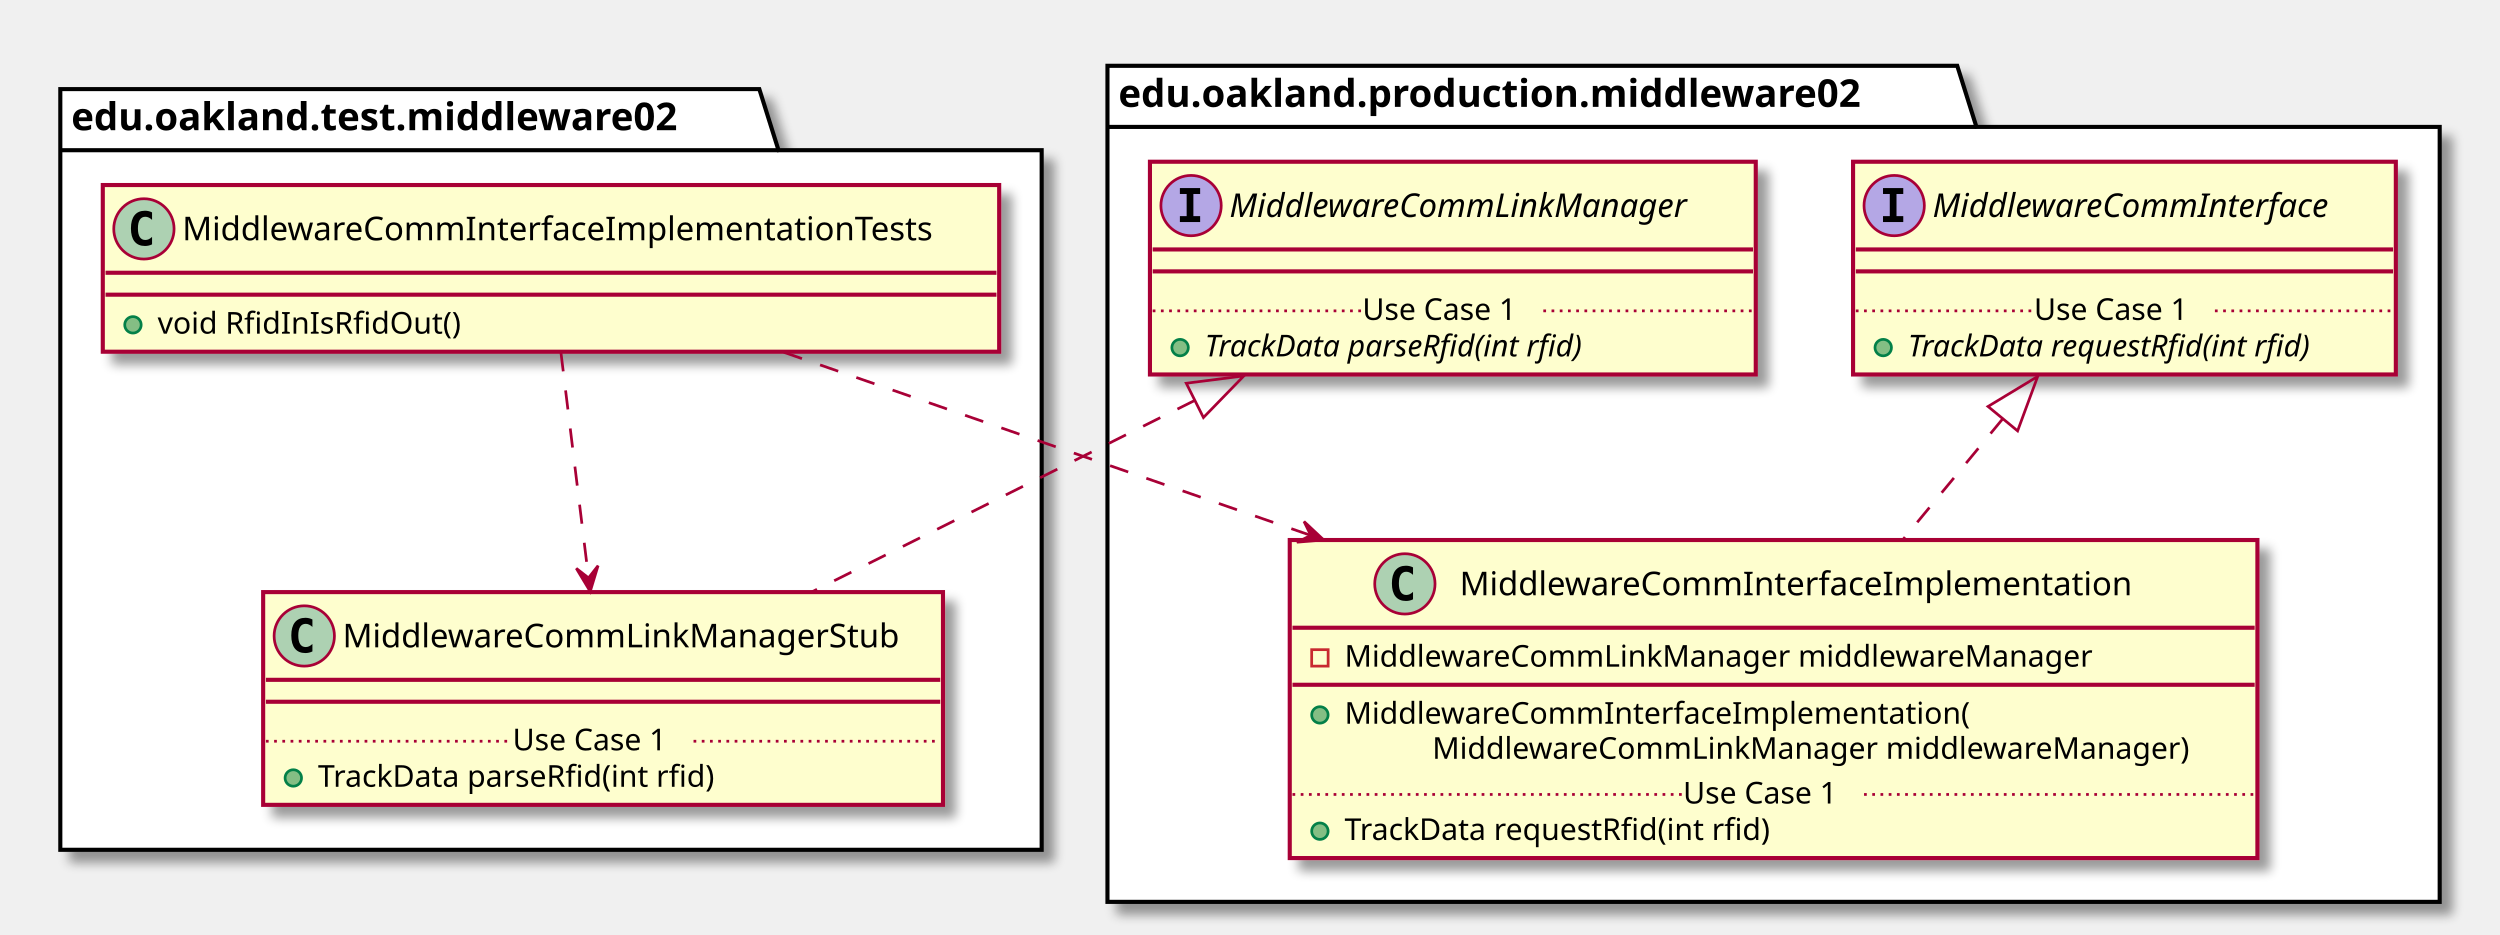
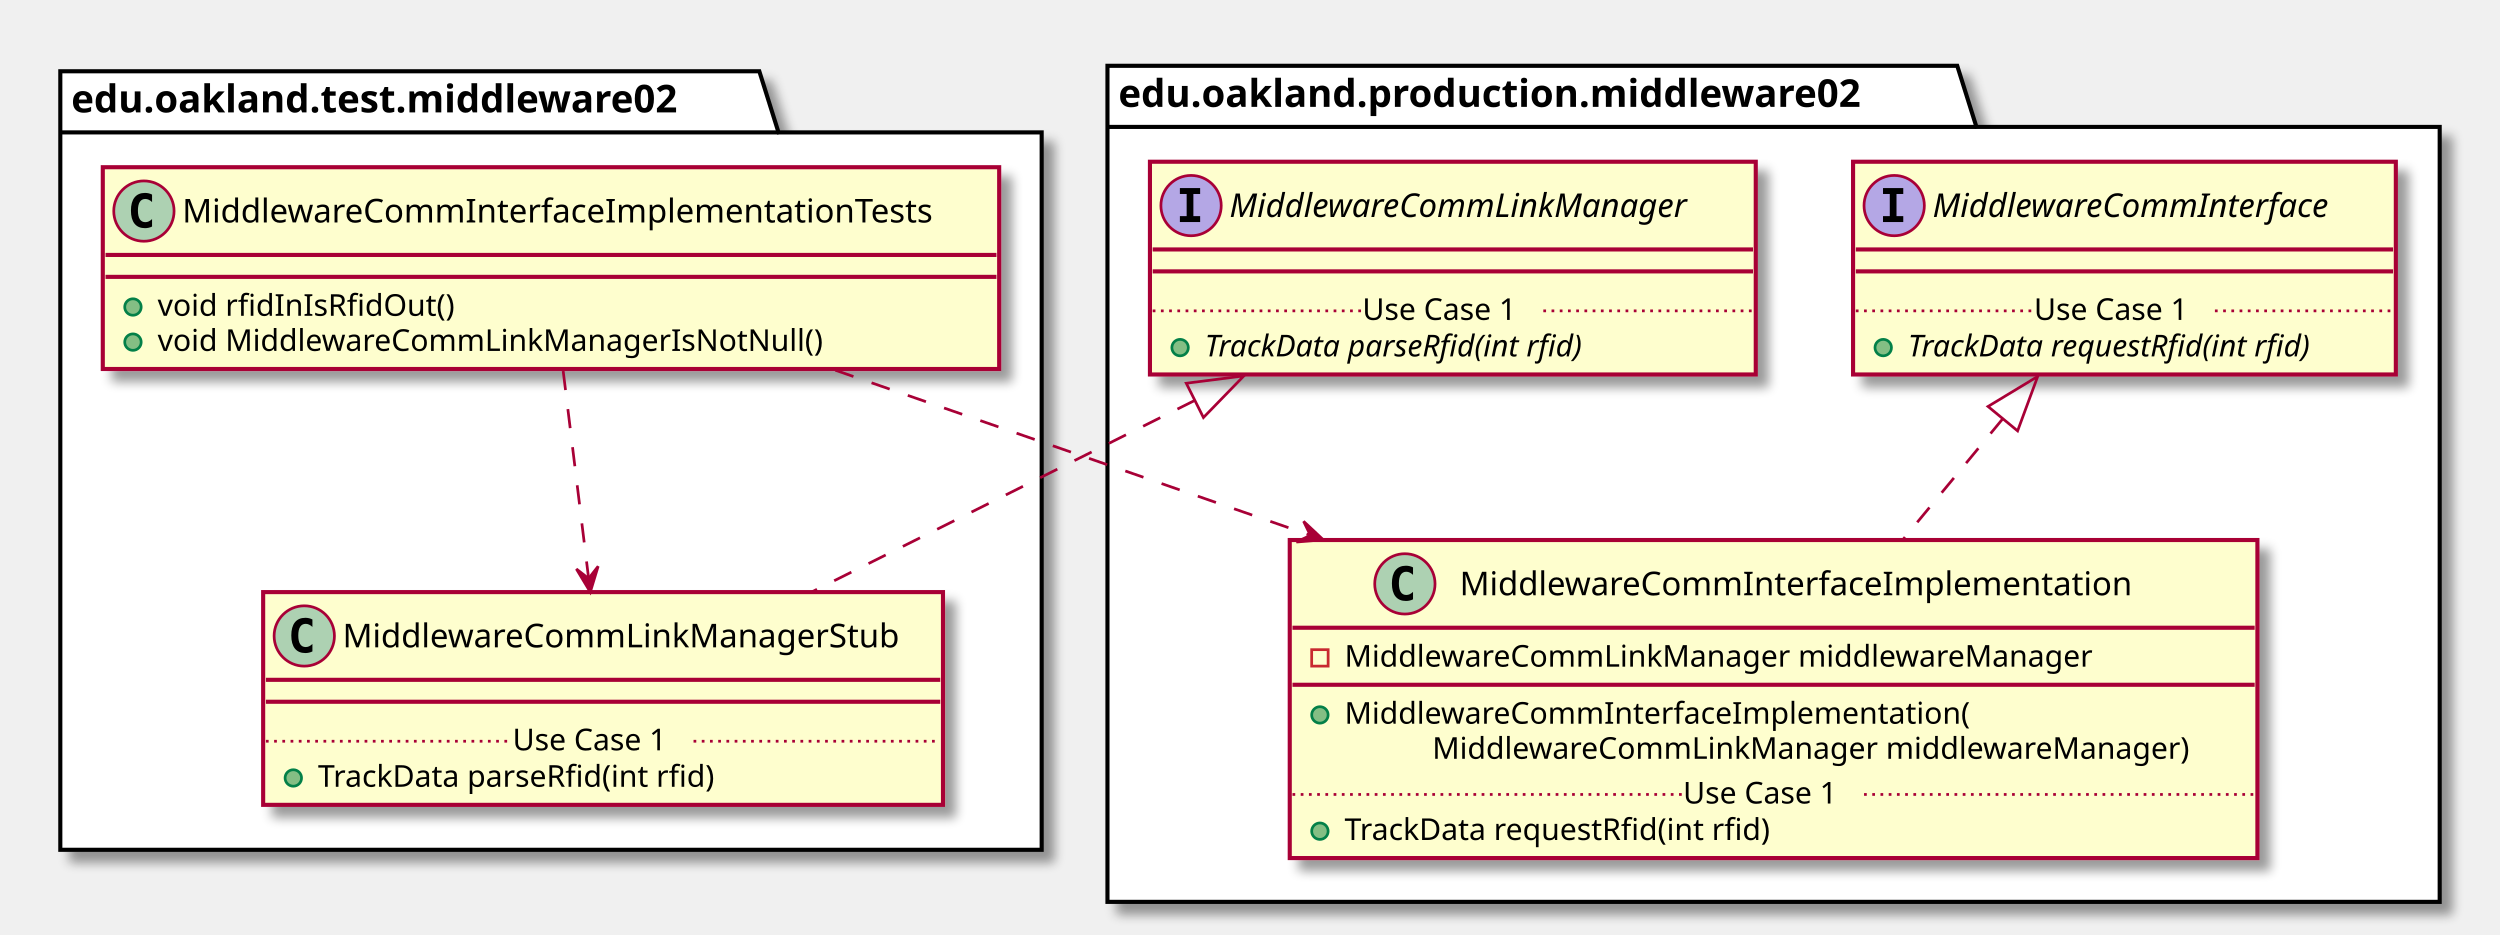
<svg xmlns="http://www.w3.org/2000/svg" contentScriptType="application/ecmascript" contentStyleType="text/css" height="341px" preserveAspectRatio="none" style="width:912px;height:341px;" version="1.1" viewBox="0 0 912 341" width="912px" zoomAndPan="magnify">
  <defs>
-     <filter height="300%" id="fzii9538gwaj7" width="300%" x="-1" y="-1">
+     <filter height="300%" id="fspjbn2zr3hmk" width="300%" x="-1" y="-1">
      <feGaussianBlur result="blurOut" stdDeviation="2.0" />
      <feColorMatrix in="blurOut" result="blurOut2" type="matrix" values="0 0 0 0 0 0 0 0 0 0 0 0 0 0 0 0 0 0 .4 0" />
      <feOffset dx="4.0" dy="4.0" in="blurOut2" result="blurOut3" />
      <feBlend in="SourceGraphic" in2="blurOut3" mode="normal" />
    </filter>
  </defs>
  <g>
-     <polygon fill="#FFFFFF" filter="url(#fzii9538gwaj7)" points="22,32.5,277,32.5,284,54.797,380,54.797,380,310,22,310,22,32.5" style="stroke: #000000; stroke-width: 1.5;" />
-     <line style="stroke: #000000; stroke-width: 1.5;" x1="22" x2="284" y1="54.797" y2="54.797" />
-     <text fill="#000000" font-family="sans-serif" font-size="14" font-weight="bold" lengthAdjust="spacingAndGlyphs" textLength="249" x="26" y="47.495">edu.oakland.test.middleware02</text>
-     <polygon fill="#FFFFFF" filter="url(#fzii9538gwaj7)" points="404,24,714,24,721,46.297,890,46.297,890,329,404,329,404,24" style="stroke: #000000; stroke-width: 1.5;" />
+     <polygon fill="#FFFFFF" filter="url(#fspjbn2zr3hmk)" points="22,26,277,26,284,48.297,380,48.297,380,310,22,310,22,26" style="stroke: #000000; stroke-width: 1.5;" />
+     <line style="stroke: #000000; stroke-width: 1.5;" x1="22" x2="284" y1="48.297" y2="48.297" />
+     <text fill="#000000" font-family="sans-serif" font-size="14" font-weight="bold" lengthAdjust="spacingAndGlyphs" textLength="249" x="26" y="40.995">edu.oakland.test.middleware02</text>
+     <polygon fill="#FFFFFF" filter="url(#fspjbn2zr3hmk)" points="404,24,714,24,721,46.297,890,46.297,890,329,404,329,404,24" style="stroke: #000000; stroke-width: 1.5;" />
    <line style="stroke: #000000; stroke-width: 1.5;" x1="404" x2="721" y1="46.297" y2="46.297" />
    <text fill="#000000" font-family="sans-serif" font-size="14" font-weight="bold" lengthAdjust="spacingAndGlyphs" textLength="304" x="408" y="38.995">edu.oakland.production.middleware02</text>
-     <rect fill="#FEFECE" filter="url(#fzii9538gwaj7)" height="60.805" id="MiddlewareCommInterfaceImplementationTests" style="stroke: #A80036; stroke-width: 1.5;" width="327" x="37.5" y="67.5" />
-     <ellipse cx="52.5" cy="83.5" fill="#ADD1B2" rx="11" ry="11" style="stroke: #A80036; stroke-width: 1.0;" />
-     <path d="M55.469,89.141 Q54.891,89.438 54.25,89.578 Q53.609,89.734 52.906,89.734 Q50.406,89.734 49.078,88.094 Q47.766,86.438 47.766,83.312 Q47.766,80.188 49.078,78.531 Q50.406,76.875 52.906,76.875 Q53.609,76.875 54.25,77.031 Q54.906,77.188 55.469,77.484 L55.469,80.203 Q54.844,79.625 54.25,79.359 Q53.656,79.078 53.031,79.078 Q51.688,79.078 51,80.156 Q50.312,81.219 50.312,83.312 Q50.312,85.406 51,86.484 Q51.688,87.547 53.031,87.547 Q53.656,87.547 54.25,87.281 Q54.844,87 55.469,86.422 L55.469,89.141 Z " />
-     <text fill="#000000" font-family="sans-serif" font-size="12" lengthAdjust="spacingAndGlyphs" textLength="295" x="66.5" y="87.654">MiddlewareCommInterfaceImplementationTests</text>
-     <line style="stroke: #A80036; stroke-width: 1.5;" x1="38.5" x2="363.5" y1="99.5" y2="99.5" />
-     <line style="stroke: #A80036; stroke-width: 1.5;" x1="38.5" x2="363.5" y1="107.5" y2="107.5" />
-     <ellipse cx="48.5" cy="118.5" fill="#84BE84" rx="3" ry="3" style="stroke: #038048; stroke-width: 1.0;" />
-     <text fill="#000000" font-family="sans-serif" font-size="11" lengthAdjust="spacingAndGlyphs" textLength="117" x="57.5" y="121.71">void RfidInIsRfidOut()</text>
-     <rect fill="#FEFECE" filter="url(#fzii9538gwaj7)" height="77.609" id="MiddlewareCommLinkManagerStub" style="stroke: #A80036; stroke-width: 1.5;" width="248" x="96" y="216" />
+     <rect fill="#FEFECE" filter="url(#fspjbn2zr3hmk)" height="73.609" id="MiddlewareCommInterfaceImplementationTests" style="stroke: #A80036; stroke-width: 1.5;" width="327" x="37.5" y="61" />
+     <ellipse cx="52.5" cy="77" fill="#ADD1B2" rx="11" ry="11" style="stroke: #A80036; stroke-width: 1.0;" />
+     <path d="M55.469,82.641 Q54.891,82.938 54.25,83.078 Q53.609,83.234 52.906,83.234 Q50.406,83.234 49.078,81.594 Q47.766,79.938 47.766,76.812 Q47.766,73.688 49.078,72.031 Q50.406,70.375 52.906,70.375 Q53.609,70.375 54.25,70.531 Q54.906,70.688 55.469,70.984 L55.469,73.703 Q54.844,73.125 54.25,72.859 Q53.656,72.578 53.031,72.578 Q51.688,72.578 51,73.656 Q50.312,74.719 50.312,76.812 Q50.312,78.906 51,79.984 Q51.688,81.047 53.031,81.047 Q53.656,81.047 54.25,80.781 Q54.844,80.5 55.469,79.922 L55.469,82.641 Z " />
+     <text fill="#000000" font-family="sans-serif" font-size="12" lengthAdjust="spacingAndGlyphs" textLength="295" x="66.5" y="81.154">MiddlewareCommInterfaceImplementationTests</text>
+     <line style="stroke: #A80036; stroke-width: 1.5;" x1="38.5" x2="363.5" y1="93" y2="93" />
+     <line style="stroke: #A80036; stroke-width: 1.5;" x1="38.5" x2="363.5" y1="101" y2="101" />
+     <ellipse cx="48.5" cy="112" fill="#84BE84" rx="3" ry="3" style="stroke: #038048; stroke-width: 1.0;" />
+     <text fill="#000000" font-family="sans-serif" font-size="11" lengthAdjust="spacingAndGlyphs" textLength="115" x="57.5" y="115.21">void rfidInIsRfidOut()</text>
+     <ellipse cx="48.5" cy="124.805" fill="#84BE84" rx="3" ry="3" style="stroke: #038048; stroke-width: 1.0;" />
+     <text fill="#000000" font-family="sans-serif" font-size="11" lengthAdjust="spacingAndGlyphs" textLength="257" x="57.5" y="128.015">void MiddlewareCommLinkManagerIsNotNull()</text>
+     <rect fill="#FEFECE" filter="url(#fspjbn2zr3hmk)" height="77.609" id="MiddlewareCommLinkManagerStub" style="stroke: #A80036; stroke-width: 1.5;" width="248" x="96" y="216" />
    <ellipse cx="111" cy="232" fill="#ADD1B2" rx="11" ry="11" style="stroke: #A80036; stroke-width: 1.0;" />
    <path d="M113.969,237.641 Q113.391,237.938 112.75,238.078 Q112.109,238.234 111.406,238.234 Q108.906,238.234 107.578,236.594 Q106.266,234.938 106.266,231.812 Q106.266,228.688 107.578,227.031 Q108.906,225.375 111.406,225.375 Q112.109,225.375 112.75,225.531 Q113.406,225.688 113.969,225.984 L113.969,228.703 Q113.344,228.125 112.75,227.859 Q112.156,227.578 111.531,227.578 Q110.188,227.578 109.5,228.656 Q108.812,229.719 108.812,231.812 Q108.812,233.906 109.5,234.984 Q110.188,236.047 111.531,236.047 Q112.156,236.047 112.75,235.781 Q113.344,235.5 113.969,234.922 L113.969,237.641 Z " />
    <text fill="#000000" font-family="sans-serif" font-size="12" lengthAdjust="spacingAndGlyphs" textLength="216" x="125" y="236.154">MiddlewareCommLinkManagerStub</text>
    <line style="stroke: #A80036; stroke-width: 1.5;" x1="97" x2="343" y1="248" y2="248" />
    <line style="stroke: #A80036; stroke-width: 1.5;" x1="97" x2="343" y1="256" y2="256" />
    <ellipse cx="107" cy="283.805" fill="#84BE84" rx="3" ry="3" style="stroke: #038048; stroke-width: 1.0;" />
    <text fill="#000000" font-family="sans-serif" font-size="11" lengthAdjust="spacingAndGlyphs" textLength="160" x="116" y="287.015">TrackData parseRfid(int rfid)</text>
    <line style="stroke: #A80036; stroke-width: 1.0; stroke-dasharray: 1.0,2.0;" x1="97" x2="187" y1="270.402" y2="270.402" />
    <text fill="#000000" font-family="sans-serif" font-size="11" lengthAdjust="spacingAndGlyphs" textLength="66" x="187" y="273.71">Use Case 1</text>
    <line style="stroke: #A80036; stroke-width: 1.0; stroke-dasharray: 1.0,2.0;" x1="253" x2="343" y1="270.402" y2="270.402" />
-     <rect fill="#FEFECE" filter="url(#fzii9538gwaj7)" height="77.609" id="MiddlewareCommLinkManager" style="stroke: #A80036; stroke-width: 1.5;" width="221" x="419.5" y="59" />
+     <rect fill="#FEFECE" filter="url(#fspjbn2zr3hmk)" height="77.609" id="MiddlewareCommLinkManager" style="stroke: #A80036; stroke-width: 1.5;" width="221" x="419.5" y="59" />
    <ellipse cx="434.5" cy="75" fill="#B4A7E5" rx="11" ry="11" style="stroke: #A80036; stroke-width: 1.0;" />
    <path d="M430.422,70.766 L430.422,68.609 L437.812,68.609 L437.812,70.766 L435.344,70.766 L435.344,78.844 L437.812,78.844 L437.812,81 L430.422,81 L430.422,78.844 L432.891,78.844 L432.891,70.766 L430.422,70.766 Z " />
    <text fill="#000000" font-family="sans-serif" font-size="12" font-style="italic" lengthAdjust="spacingAndGlyphs" textLength="189" x="448.5" y="79.154">MiddlewareCommLinkManager</text>
    <line style="stroke: #A80036; stroke-width: 1.5;" x1="420.5" x2="639.5" y1="91" y2="91" />
    <line style="stroke: #A80036; stroke-width: 1.5;" x1="420.5" x2="639.5" y1="99" y2="99" />
    <ellipse cx="430.5" cy="126.805" fill="#84BE84" rx="3" ry="3" style="stroke: #038048; stroke-width: 1.0;" />
    <text fill="#000000" font-family="sans-serif" font-size="11" font-style="italic" lengthAdjust="spacingAndGlyphs" textLength="160" x="439.5" y="130.015">TrackData parseRfid(int rfid)</text>
    <line style="stroke: #A80036; stroke-width: 1.0; stroke-dasharray: 1.0,2.0;" x1="420.5" x2="497" y1="113.402" y2="113.402" />
    <text fill="#000000" font-family="sans-serif" font-size="11" lengthAdjust="spacingAndGlyphs" textLength="66" x="497" y="116.71">Use Case 1</text>
    <line style="stroke: #A80036; stroke-width: 1.0; stroke-dasharray: 1.0,2.0;" x1="563" x2="639.5" y1="113.402" y2="113.402" />
-     <rect fill="#FEFECE" filter="url(#fzii9538gwaj7)" height="116.023" id="MiddlewareCommInterfaceImplementation" style="stroke: #A80036; stroke-width: 1.5;" width="353" x="470.5" y="197" />
+     <rect fill="#FEFECE" filter="url(#fspjbn2zr3hmk)" height="116.023" id="MiddlewareCommInterfaceImplementation" style="stroke: #A80036; stroke-width: 1.5;" width="353" x="470.5" y="197" />
    <ellipse cx="512.5" cy="213" fill="#ADD1B2" rx="11" ry="11" style="stroke: #A80036; stroke-width: 1.0;" />
    <path d="M515.469,218.641 Q514.891,218.938 514.25,219.078 Q513.609,219.234 512.906,219.234 Q510.406,219.234 509.078,217.594 Q507.766,215.938 507.766,212.812 Q507.766,209.688 509.078,208.031 Q510.406,206.375 512.906,206.375 Q513.609,206.375 514.25,206.531 Q514.906,206.688 515.469,206.984 L515.469,209.703 Q514.844,209.125 514.25,208.859 Q513.656,208.578 513.031,208.578 Q511.688,208.578 511,209.656 Q510.312,210.719 510.312,212.812 Q510.312,214.906 511,215.984 Q511.688,217.047 513.031,217.047 Q513.656,217.047 514.25,216.781 Q514.844,216.5 515.469,215.922 L515.469,218.641 Z " />
    <text fill="#000000" font-family="sans-serif" font-size="12" lengthAdjust="spacingAndGlyphs" textLength="261" x="532.5" y="217.154">MiddlewareCommInterfaceImplementation</text>
    <line style="stroke: #A80036; stroke-width: 1.5;" x1="471.5" x2="822.5" y1="229" y2="229" />
    <rect fill="none" height="6" style="stroke: #C82930; stroke-width: 1.0;" width="6" x="478.5" y="237" />
    <text fill="#000000" font-family="sans-serif" font-size="11" lengthAdjust="spacingAndGlyphs" textLength="291" x="490.5" y="243.21">MiddlewareCommLinkManager middlewareManager</text>
    <line style="stroke: #A80036; stroke-width: 1.5;" x1="471.5" x2="822.5" y1="249.805" y2="249.805" />
    <ellipse cx="481.5" cy="260.805" fill="#84BE84" rx="3" ry="3" style="stroke: #038048; stroke-width: 1.0;" />
    <text fill="#000000" font-family="sans-serif" font-size="11" lengthAdjust="spacingAndGlyphs" textLength="243" x="490.5" y="264.015">MiddlewareCommInterfaceImplementation(</text>
    <text fill="#000000" font-family="sans-serif" font-size="11" lengthAdjust="spacingAndGlyphs" textLength="295" x="522.5" y="276.82">MiddlewareCommLinkManager middlewareManager)</text>
    <ellipse cx="481.5" cy="303.219" fill="#84BE84" rx="3" ry="3" style="stroke: #038048; stroke-width: 1.0;" />
    <text fill="#000000" font-family="sans-serif" font-size="11" lengthAdjust="spacingAndGlyphs" textLength="171" x="490.5" y="306.429">TrackData requestRfid(int rfid)</text>
    <line style="stroke: #A80036; stroke-width: 1.0; stroke-dasharray: 1.0,2.0;" x1="471.5" x2="614" y1="289.816" y2="289.816" />
    <text fill="#000000" font-family="sans-serif" font-size="11" lengthAdjust="spacingAndGlyphs" textLength="66" x="614" y="293.125">Use Case 1</text>
    <line style="stroke: #A80036; stroke-width: 1.0; stroke-dasharray: 1.0,2.0;" x1="680" x2="822.5" y1="289.816" y2="289.816" />
-     <rect fill="#FEFECE" filter="url(#fzii9538gwaj7)" height="77.609" id="MiddlewareCommInterface" style="stroke: #A80036; stroke-width: 1.5;" width="198" x="676" y="59" />
+     <rect fill="#FEFECE" filter="url(#fspjbn2zr3hmk)" height="77.609" id="MiddlewareCommInterface" style="stroke: #A80036; stroke-width: 1.5;" width="198" x="676" y="59" />
    <ellipse cx="691" cy="75" fill="#B4A7E5" rx="11" ry="11" style="stroke: #A80036; stroke-width: 1.0;" />
    <path d="M686.922,70.766 L686.922,68.609 L694.312,68.609 L694.312,70.766 L691.844,70.766 L691.844,78.844 L694.312,78.844 L694.312,81 L686.922,81 L686.922,78.844 L689.391,78.844 L689.391,70.766 L686.922,70.766 Z " />
    <text fill="#000000" font-family="sans-serif" font-size="12" font-style="italic" lengthAdjust="spacingAndGlyphs" textLength="166" x="705" y="79.154">MiddlewareCommInterface</text>
    <line style="stroke: #A80036; stroke-width: 1.5;" x1="677" x2="873" y1="91" y2="91" />
    <line style="stroke: #A80036; stroke-width: 1.5;" x1="677" x2="873" y1="99" y2="99" />
    <ellipse cx="687" cy="126.805" fill="#84BE84" rx="3" ry="3" style="stroke: #038048; stroke-width: 1.0;" />
    <text fill="#000000" font-family="sans-serif" font-size="11" font-style="italic" lengthAdjust="spacingAndGlyphs" textLength="171" x="696" y="130.015">TrackData requestRfid(int rfid)</text>
    <line style="stroke: #A80036; stroke-width: 1.0; stroke-dasharray: 1.0,2.0;" x1="677" x2="742" y1="113.402" y2="113.402" />
    <text fill="#000000" font-family="sans-serif" font-size="11" lengthAdjust="spacingAndGlyphs" textLength="66" x="742" y="116.71">Use Case 1</text>
    <line style="stroke: #A80036; stroke-width: 1.0; stroke-dasharray: 1.0,2.0;" x1="808" x2="873" y1="113.402" y2="113.402" />
    <path d="M435.79,146.1 C391.08,168.46 338.35,194.83 296.21,215.9 " fill="none" id="MiddlewareCommLinkManager&lt;-MiddlewareCommLinkManagerStub" style="stroke: #A80036; stroke-width: 1.0; stroke-dasharray: 7.0,7.0;" />
    <polygon fill="none" points="432.75,139.8,453.77,137.12,439.01,152.32,432.75,139.8" style="stroke: #A80036; stroke-width: 1.0;" />
-     <path d="M204.62,128.52 C207.46,151.74 211.47,184.44 214.68,210.63 " fill="none" id="MiddlewareCommInterfaceImplementationTests-&gt;MiddlewareCommLinkManagerStub" style="stroke: #A80036; stroke-width: 1.0; stroke-dasharray: 7.0,7.0;" />
-     <polygon fill="#A80036" points="215.31,215.78,218.173,206.356,214.695,210.818,210.234,207.34,215.31,215.78" style="stroke: #A80036; stroke-width: 1.0;" />
+     <path d="M205.45,135.34 C208.23,157.98 211.81,187.22 214.73,211.01 " fill="none" id="MiddlewareCommInterfaceImplementationTests-&gt;MiddlewareCommLinkManagerStub" style="stroke: #A80036; stroke-width: 1.0; stroke-dasharray: 7.0,7.0;" />
+     <polygon fill="#A80036" points="215.34,216,218.203,206.576,214.725,211.038,210.264,207.56,215.34,216" style="stroke: #A80036; stroke-width: 1.0;" />
    <path d="M730.61,152.76 C718.86,166.98 706.14,182.39 694.24,196.79 " fill="none" id="MiddlewareCommInterface&lt;-MiddlewareCommInterfaceImplementation" style="stroke: #A80036; stroke-width: 1.0; stroke-dasharray: 7.0,7.0;" />
    <polygon fill="none" points="725.23,148.28,743.36,137.31,736.02,157.19,725.23,148.28" style="stroke: #A80036; stroke-width: 1.0;" />
-     <path d="M285.94,128.52 C340.13,147.35 412.25,172.42 477.79,195.19 " fill="none" id="MiddlewareCommInterfaceImplementationTests-&gt;MiddlewareCommInterfaceImplementation" style="stroke: #A80036; stroke-width: 1.0; stroke-dasharray: 7.0,7.0;" />
-     <polygon fill="#A80036" points="482.9,196.97,475.711,190.238,478.177,195.329,473.086,197.795,482.9,196.97" style="stroke: #A80036; stroke-width: 1.0;" />
+     <path d="M304.72,135.05 C356.17,152.93 419.61,174.97 477.84,195.21 " fill="none" id="MiddlewareCommInterfaceImplementationTests-&gt;MiddlewareCommInterfaceImplementation" style="stroke: #A80036; stroke-width: 1.0; stroke-dasharray: 7.0,7.0;" />
+     <polygon fill="#A80036" points="482.74,196.91,475.551,190.178,478.017,195.269,472.926,197.735,482.74,196.91" style="stroke: #A80036; stroke-width: 1.0;" />
  </g>
</svg>
